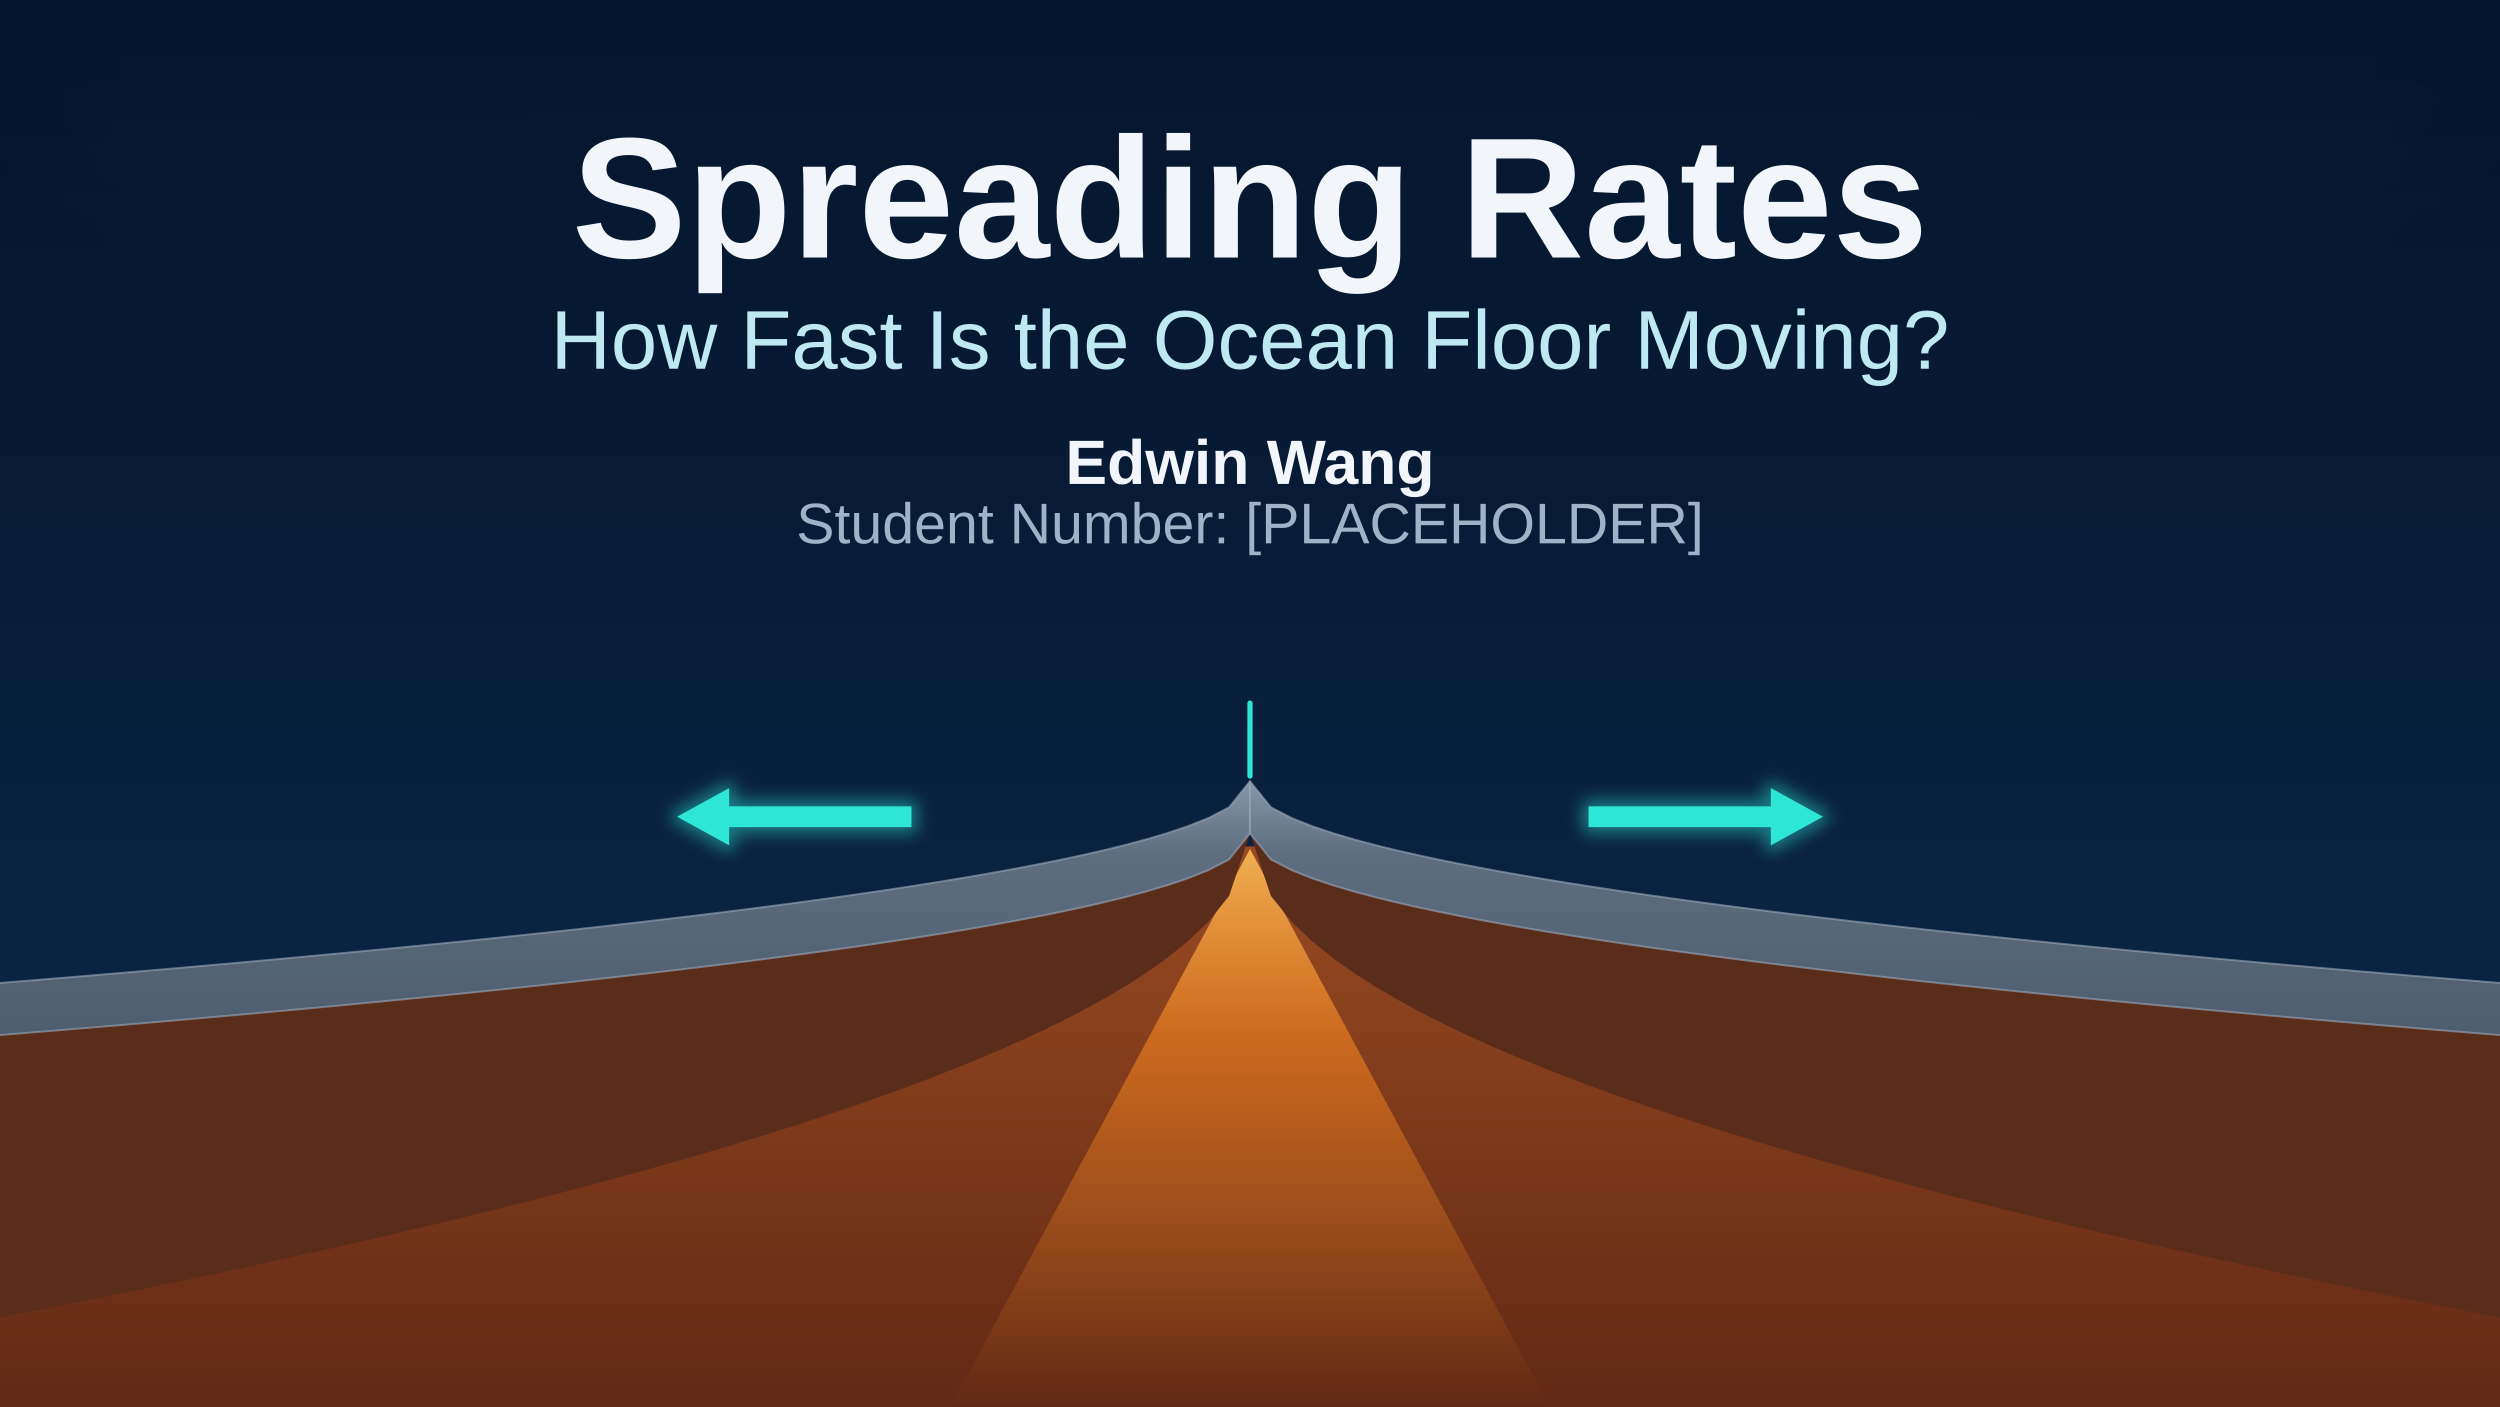
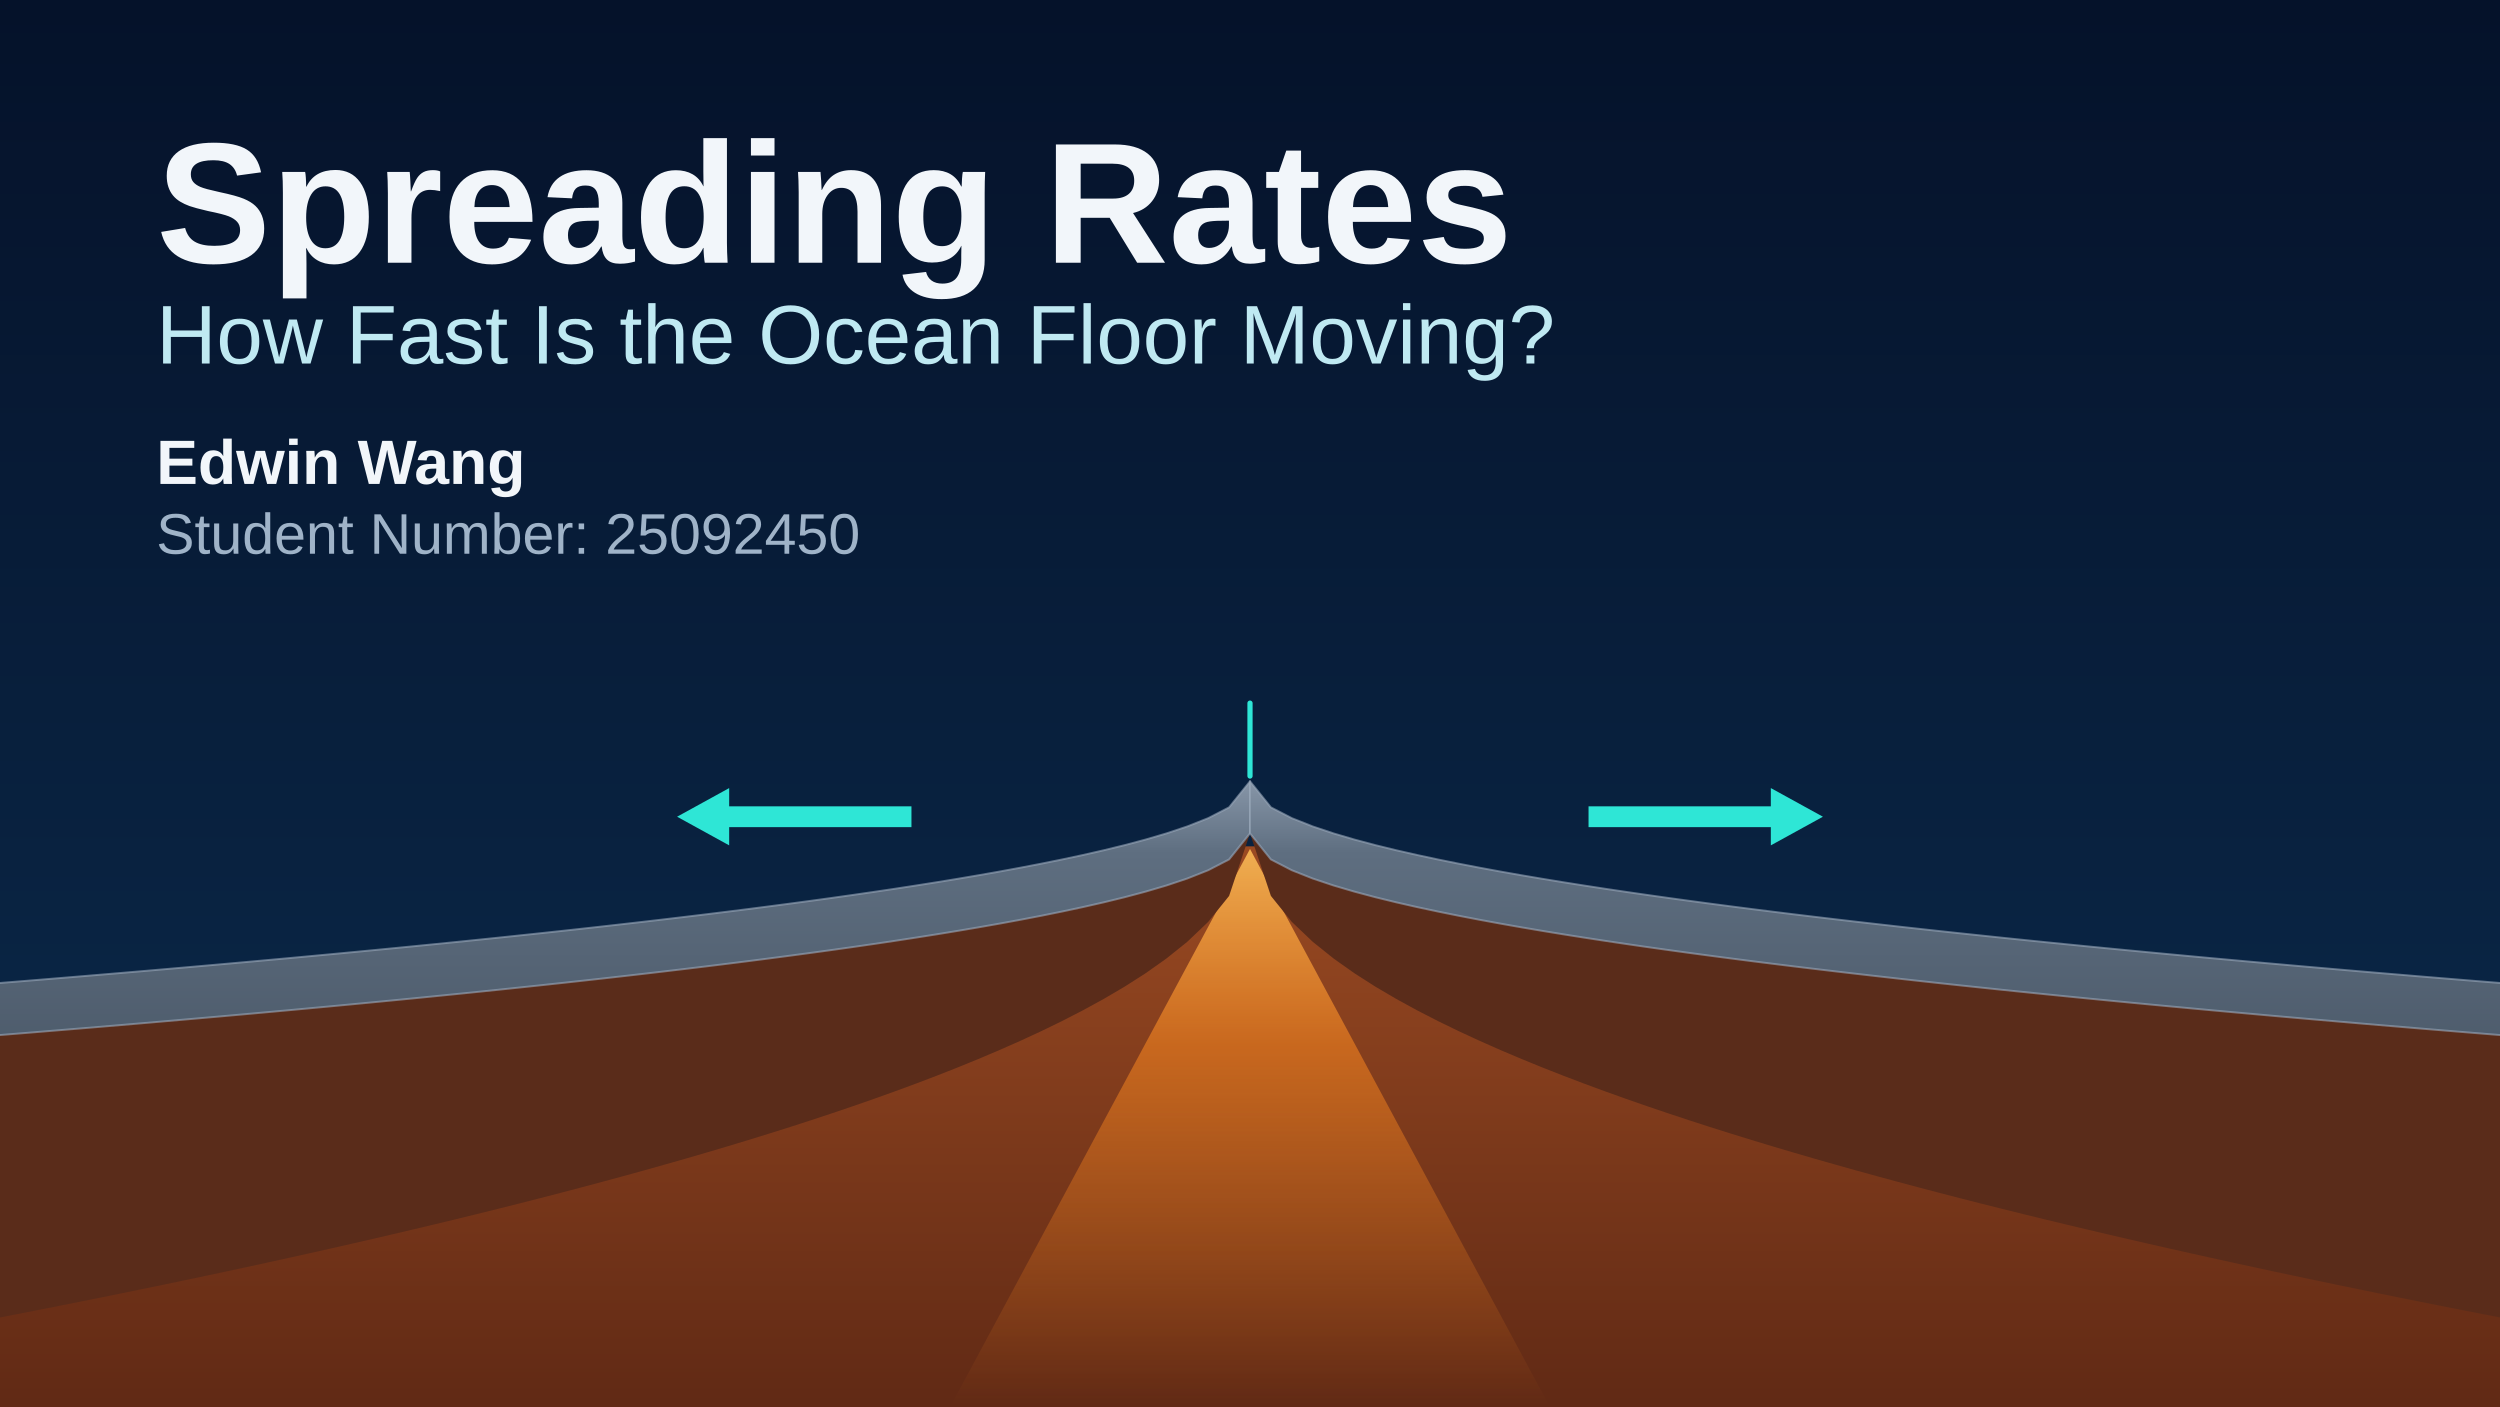
<svg xmlns="http://www.w3.org/2000/svg" width="1920" height="1080" viewBox="0 0 1920 1080">
  <defs>
    <linearGradient id="g0" x1="0.5" y1="0" x2="0.5" y2="1">
      <stop offset="0" stop-color="#05122A" stop-opacity="1" />
      <stop offset="1" stop-color="#0B2C4E" stop-opacity="1" />
    </linearGradient>
    <linearGradient id="g1" x1="0.5" y1="0" x2="0.5" y2="1">
-       <stop offset="0" stop-color="#4FB3D9" stop-opacity="0.1" />
-       <stop offset="1" stop-color="#4FB3D9" stop-opacity="0" />
-     </linearGradient>
-     <filter id="f2" x="-50%" y="-50%" width="200%" height="200%">
-       <feGaussianBlur stdDeviation="80" />
-     </filter>
-     <linearGradient id="g3" x1="0.5" y1="0" x2="0.5" y2="1">
      <stop offset="0" stop-color="#9A4A22" stop-opacity="1" />
      <stop offset="1" stop-color="#5E2814" stop-opacity="1" />
    </linearGradient>
-     <linearGradient id="g4" x1="0.5" y1="0" x2="0.5" y2="1">
+     <linearGradient id="g2" x1="0.5" y1="0" x2="0.5" y2="1">
      <stop offset="0" stop-color="#FFC15A" stop-opacity="0.85" />
      <stop offset="0.35" stop-color="#FF8A1F" stop-opacity="0.55" />
      <stop offset="1" stop-color="#FF8A1F" stop-opacity="0" />
    </linearGradient>
-     <linearGradient id="g5" x1="0.5" y1="0" x2="0.5" y2="1">
+     <linearGradient id="g3" x1="0.5" y1="0" x2="0.5" y2="1">
      <stop offset="0" stop-color="#8796A8" stop-opacity="1" />
      <stop offset="0.25" stop-color="#5E6E80" stop-opacity="1" />
      <stop offset="1" stop-color="#4C5A6A" stop-opacity="1" />
    </linearGradient>
-     <linearGradient id="g6" x1="0.5" y1="0" x2="0.5" y2="1">
+     <linearGradient id="g4" x1="0.5" y1="0" x2="0.5" y2="1">
      <stop offset="0" stop-color="#8796A8" stop-opacity="1" />
      <stop offset="0.25" stop-color="#5E6E80" stop-opacity="1" />
      <stop offset="1" stop-color="#4C5A6A" stop-opacity="1" />
    </linearGradient>
-     <filter id="f7" x="-50%" y="-50%" width="200%" height="200%">
-       <feGaussianBlur stdDeviation="6.25" />
-     </filter>
-     <filter id="f8" x="-50%" y="-50%" width="200%" height="200%">
-       <feGaussianBlur stdDeviation="6.25" />
-     </filter>
  </defs>
  <g transform="translate(0.000 0.000)" opacity="1">
    <rect x="0" y="0" width="1920" height="1080" rx="0" fill="url(#g0)" stroke="none" />
  </g>
  <g transform="translate(0.000 0.000)" opacity="1">
-     <ellipse cx="960" cy="-120" rx="1100" ry="420" fill="url(#g1)" stroke="none" filter="url(#f2)" />
-   </g>
-   <g transform="translate(0.000 0.000)" opacity="1">
-     <path d="M-20 796.52 L-12 795.88 L-4 795.24 L4 794.6 L12 793.95 L20 793.3 L28 792.64 L36 791.99 L44 791.33 L52 790.67 L60 790 L68 789.33 L76 788.66 L84 787.99 L92 787.31 L100 786.63 L108 785.95 L116 785.26 L124 784.57 L132 783.87 L140 783.18 L148 782.48 L156 781.77 L164 781.07 L172 780.36 L180 779.64 L188 778.92 L196 778.2 L204 777.48 L212 776.75 L220 776.01 L228 775.28 L236 774.54 L244 773.79 L252 773.04 L260 772.29 L268 771.53 L276 770.77 L284 770 L292 769.23 L300 768.45 L308 767.67 L316 766.89 L324 766.1 L332 765.3 L340 764.5 L348 763.69 L356 762.88 L364 762.07 L372 761.24 L380 760.42 L388 759.58 L396 758.74 L404 757.9 L412 757.05 L420 756.19 L428 755.33 L436 754.46 L444 753.58 L452 752.69 L460 751.8 L468 750.91 L476 750 L484 749.09 L492 748.17 L500 747.24 L508 746.3 L516 745.36 L524 744.4 L532 743.44 L540 742.47 L548 741.49 L556 740.5 L564 739.5 L572 738.49 L580 737.47 L588 736.44 L596 735.39 L604 734.34 L612 733.27 L620 732.2 L628 731.1 L636 730 L644 728.88 L652 727.75 L660 726.6 L668 725.44 L676 724.26 L684 723.07 L692 721.85 L700 720.62 L708 719.37 L716 718.1 L724 716.81 L732 715.5 L740 714.16 L748 712.8 L756 711.41 L764 710 L772 708.56 L780 707.08 L788 705.57 L796 704.03 L804 702.45 L812 700.83 L820 699.16 L828 697.45 L836 695.68 L844 693.85 L852 691.96 L860 690 L868 687.96 L876 685.83 L884 683.59 L892 681.23 L900 678.73 L908 676.06 L916 673.17 L924 670 L932 666.46 L940 662.36 L948 657.32 L956 650 L964 650 L972 657.32 L980 662.36 L988 666.46 L996 670 L1004 673.17 L1012 676.06 L1020 678.73 L1028 681.23 L1036 683.59 L1044 685.83 L1052 687.96 L1060 690 L1068 691.96 L1076 693.85 L1084 695.68 L1092 697.45 L1100 699.16 L1108 700.83 L1116 702.45 L1124 704.03 L1132 705.57 L1140 707.08 L1148 708.56 L1156 710 L1164 711.41 L1172 712.8 L1180 714.16 L1188 715.5 L1196 716.81 L1204 718.1 L1212 719.37 L1220 720.62 L1228 721.85 L1236 723.07 L1244 724.26 L1252 725.44 L1260 726.6 L1268 727.75 L1276 728.88 L1284 730 L1292 731.1 L1300 732.2 L1308 733.27 L1316 734.34 L1324 735.39 L1332 736.44 L1340 737.47 L1348 738.49 L1356 739.5 L1364 740.5 L1372 741.49 L1380 742.47 L1388 743.44 L1396 744.4 L1404 745.36 L1412 746.3 L1420 747.24 L1428 748.17 L1436 749.09 L1444 750 L1452 750.91 L1460 751.8 L1468 752.69 L1476 753.58 L1484 754.46 L1492 755.33 L1500 756.19 L1508 757.05 L1516 757.9 L1524 758.74 L1532 759.58 L1540 760.42 L1548 761.24 L1556 762.07 L1564 762.88 L1572 763.69 L1580 764.5 L1588 765.3 L1596 766.1 L1604 766.89 L1612 767.67 L1620 768.45 L1628 769.23 L1636 770 L1644 770.77 L1652 771.53 L1660 772.29 L1668 773.04 L1676 773.79 L1684 774.54 L1692 775.28 L1700 776.01 L1708 776.75 L1716 777.48 L1724 778.2 L1732 778.92 L1740 779.64 L1748 780.36 L1756 781.07 L1764 781.77 L1772 782.48 L1780 783.18 L1788 783.87 L1796 784.57 L1804 785.26 L1812 785.95 L1820 786.63 L1828 787.31 L1836 787.99 L1844 788.66 L1852 789.33 L1860 790 L1868 790.67 L1876 791.33 L1884 791.99 L1892 792.64 L1900 793.3 L1908 793.95 L1916 794.6 L1924 795.24 L1932 795.88 L1940 796.52 L1940 1100 L-20 1100 Z" fill="url(#g3)" stroke="none" />
-     <path d="M960 652 L1190 1080 L730 1080 Z" fill="url(#g4)" stroke="none" />
+     <path d="M-20 796.52 L-12 795.88 L-4 795.24 L4 794.6 L12 793.95 L20 793.3 L28 792.64 L36 791.99 L44 791.33 L52 790.67 L60 790 L68 789.33 L76 788.66 L84 787.99 L92 787.31 L100 786.63 L108 785.95 L116 785.26 L124 784.57 L132 783.87 L140 783.18 L148 782.48 L156 781.77 L164 781.07 L172 780.36 L180 779.64 L188 778.92 L196 778.2 L204 777.48 L212 776.75 L220 776.01 L228 775.28 L236 774.54 L244 773.79 L252 773.04 L260 772.29 L268 771.53 L276 770.77 L284 770 L292 769.23 L300 768.45 L308 767.67 L316 766.89 L324 766.1 L332 765.3 L340 764.5 L348 763.69 L356 762.88 L364 762.07 L372 761.24 L380 760.42 L388 759.58 L396 758.74 L404 757.9 L412 757.05 L420 756.19 L428 755.33 L436 754.46 L444 753.58 L452 752.69 L460 751.8 L468 750.91 L476 750 L484 749.09 L492 748.17 L500 747.24 L508 746.3 L516 745.36 L524 744.4 L532 743.44 L540 742.47 L548 741.49 L556 740.5 L564 739.5 L572 738.49 L580 737.47 L588 736.44 L596 735.39 L604 734.34 L612 733.27 L620 732.2 L628 731.1 L636 730 L644 728.88 L652 727.75 L660 726.6 L668 725.44 L676 724.26 L684 723.07 L692 721.85 L700 720.62 L708 719.37 L716 718.1 L724 716.81 L732 715.5 L740 714.16 L748 712.8 L756 711.41 L764 710 L772 708.56 L780 707.08 L788 705.57 L796 704.03 L804 702.45 L812 700.83 L820 699.16 L828 697.45 L836 695.68 L844 693.85 L852 691.96 L860 690 L868 687.96 L876 685.83 L884 683.59 L892 681.23 L900 678.73 L908 676.06 L916 673.17 L924 670 L932 666.46 L940 662.36 L948 657.32 L956 650 L964 650 L972 657.32 L980 662.36 L988 666.46 L996 670 L1004 673.17 L1012 676.06 L1020 678.73 L1028 681.23 L1036 683.59 L1044 685.83 L1052 687.96 L1060 690 L1068 691.96 L1076 693.85 L1084 695.68 L1092 697.45 L1100 699.16 L1108 700.83 L1116 702.45 L1124 704.03 L1132 705.57 L1140 707.08 L1148 708.56 L1156 710 L1164 711.41 L1172 712.8 L1180 714.16 L1188 715.5 L1196 716.81 L1204 718.1 L1212 719.37 L1220 720.62 L1228 721.85 L1236 723.07 L1244 724.26 L1252 725.44 L1260 726.6 L1268 727.75 L1276 728.88 L1284 730 L1292 731.1 L1300 732.2 L1308 733.27 L1316 734.34 L1324 735.39 L1332 736.44 L1340 737.47 L1348 738.49 L1356 739.5 L1364 740.5 L1372 741.49 L1380 742.47 L1388 743.44 L1396 744.4 L1404 745.36 L1412 746.3 L1420 747.24 L1428 748.17 L1436 749.09 L1444 750 L1452 750.91 L1460 751.8 L1468 752.69 L1476 753.58 L1484 754.46 L1492 755.33 L1500 756.19 L1508 757.05 L1516 757.9 L1524 758.74 L1532 759.58 L1540 760.42 L1548 761.24 L1556 762.07 L1564 762.88 L1572 763.69 L1580 764.5 L1588 765.3 L1596 766.1 L1604 766.89 L1612 767.67 L1620 768.45 L1628 769.23 L1636 770 L1644 770.77 L1652 771.53 L1660 772.29 L1668 773.04 L1676 773.79 L1684 774.54 L1692 775.28 L1700 776.01 L1708 776.75 L1716 777.48 L1724 778.2 L1732 778.92 L1740 779.64 L1748 780.36 L1756 781.07 L1764 781.77 L1772 782.48 L1780 783.18 L1788 783.87 L1796 784.57 L1804 785.26 L1812 785.95 L1820 786.63 L1828 787.31 L1836 787.99 L1844 788.66 L1852 789.33 L1860 790 L1868 790.67 L1876 791.33 L1884 791.99 L1892 792.64 L1900 793.3 L1908 793.95 L1916 794.6 L1924 795.24 L1932 795.88 L1940 796.52 L1940 1100 L-20 1100 Z" fill="url(#g1)" stroke="none" />
+     <path d="M960 652 L1190 1080 L730 1080 Z" fill="url(#g2)" stroke="none" />
    <path d="M960 640 L943.95 660.03 L927.9 668.33 L911.85 674.69 L895.8 680.06 L879.75 684.79 L863.7 689.07 L847.65 693 L831.6 696.66 L815.56 700.09 L799.51 703.34 L783.46 706.43 L767.41 709.39 L751.36 712.22 L735.31 714.95 L719.26 717.58 L703.21 720.12 L687.16 722.59 L671.11 724.98 L655.06 727.31 L639.01 729.58 L622.96 731.79 L606.91 733.95 L590.86 736.06 L574.81 738.13 L558.77 740.15 L542.72 742.14 L526.67 744.08 L510.62 745.99 L494.57 747.87 L478.52 749.71 L462.47 751.53 L446.42 753.31 L430.37 755.07 L414.32 756.8 L398.27 758.5 L382.22 760.19 L366.17 761.84 L350.12 763.48 L334.07 765.09 L318.02 766.69 L301.98 768.26 L285.93 769.81 L269.88 771.35 L253.83 772.87 L237.78 774.37 L221.73 775.86 L205.68 777.32 L189.63 778.78 L173.58 780.22 L157.53 781.64 L141.48 783.05 L125.43 784.44 L109.38 785.83 L93.33 787.2 L77.28 788.55 L61.23 789.9 L45.19 791.23 L29.14 792.55 L13.09 793.86 L-2.96 795.16 L-19.01 796.45 L-35.06 797.72 L-51.11 798.99 L-67.16 800.25 L-83.21 801.49 L-99.26 802.73 L-115.31 803.96 L-131.36 805.18 L-147.41 806.39 L-163.46 807.59 L-179.51 808.78 L-195.56 809.97 L-211.6 811.14 L-227.65 812.31 L-243.7 813.47 L-259.75 814.62 L-275.8 815.77 L-291.85 816.91 L-307.9 818.04 L-323.95 819.16 L-340 820.28 L-340 1072.67 L-323.95 1069.99 L-307.9 1067.29 L-291.85 1064.58 L-275.8 1061.85 L-259.75 1059.1 L-243.7 1056.33 L-227.65 1053.55 L-211.6 1050.74 L-195.56 1047.92 L-179.51 1045.08 L-163.46 1042.22 L-147.41 1039.33 L-131.36 1036.43 L-115.31 1033.5 L-99.26 1030.56 L-83.21 1027.59 L-67.16 1024.59 L-51.11 1021.58 L-35.06 1018.54 L-19.01 1015.47 L-2.96 1012.38 L13.09 1009.26 L29.14 1006.12 L45.19 1002.95 L61.23 999.75 L77.28 996.53 L93.33 993.27 L109.38 989.98 L125.43 986.67 L141.48 983.32 L157.53 979.93 L173.58 976.52 L189.63 973.07 L205.68 969.58 L221.73 966.05 L237.78 962.49 L253.83 958.89 L269.88 955.24 L285.93 951.56 L301.98 947.82 L318.02 944.05 L334.07 940.22 L350.12 936.35 L366.17 932.42 L382.22 928.44 L398.27 924.41 L414.32 920.32 L430.37 916.16 L446.42 911.95 L462.47 907.66 L478.52 903.31 L494.57 898.89 L510.62 894.38 L526.67 889.8 L542.72 885.13 L558.77 880.37 L574.81 875.51 L590.86 870.55 L606.91 865.49 L622.96 860.3 L639.01 854.99 L655.06 849.55 L671.11 843.96 L687.16 838.21 L703.21 832.3 L719.26 826.19 L735.31 819.88 L751.36 813.33 L767.41 806.53 L783.46 799.44 L799.51 792.02 L815.56 784.22 L831.6 775.97 L847.65 767.19 L863.7 757.76 L879.75 747.5 L895.8 736.15 L911.85 723.27 L927.9 707.99 L943.95 688.07 L960 640 Z" fill="#5A2C1A" stroke="none" />
-     <path d="M960 600 L943.95 620.03 L927.9 628.33 L911.85 634.69 L895.8 640.06 L879.75 644.79 L863.7 649.07 L847.65 653 L831.6 656.66 L815.56 660.09 L799.51 663.34 L783.46 666.43 L767.41 669.39 L751.36 672.22 L735.31 674.95 L719.26 677.58 L703.21 680.12 L687.16 682.59 L671.11 684.98 L655.06 687.31 L639.01 689.58 L622.96 691.79 L606.91 693.95 L590.86 696.06 L574.81 698.13 L558.77 700.15 L542.72 702.14 L526.67 704.08 L510.62 705.99 L494.57 707.87 L478.52 709.71 L462.47 711.53 L446.42 713.31 L430.37 715.07 L414.32 716.8 L398.27 718.5 L382.22 720.19 L366.17 721.84 L350.12 723.48 L334.07 725.09 L318.02 726.69 L301.98 728.26 L285.93 729.81 L269.88 731.35 L253.83 732.87 L237.78 734.37 L221.73 735.86 L205.68 737.32 L189.63 738.78 L173.58 740.22 L157.53 741.64 L141.48 743.05 L125.43 744.44 L109.38 745.83 L93.33 747.2 L77.28 748.55 L61.23 749.9 L45.19 751.23 L29.14 752.55 L13.09 753.86 L-2.96 755.16 L-19.01 756.45 L-35.06 757.72 L-51.11 758.99 L-67.16 760.25 L-83.21 761.49 L-99.26 762.73 L-115.31 763.96 L-131.36 765.18 L-147.41 766.39 L-163.46 767.59 L-179.51 768.78 L-195.56 769.97 L-211.6 771.14 L-227.65 772.31 L-243.7 773.47 L-259.75 774.62 L-275.8 775.77 L-291.85 776.91 L-307.9 778.04 L-323.95 779.16 L-340 780.28 L-340 820.28 L-323.95 819.16 L-307.9 818.04 L-291.85 816.91 L-275.8 815.77 L-259.75 814.62 L-243.7 813.47 L-227.65 812.31 L-211.6 811.14 L-195.56 809.97 L-179.51 808.78 L-163.46 807.59 L-147.41 806.39 L-131.36 805.18 L-115.31 803.96 L-99.26 802.73 L-83.21 801.49 L-67.16 800.25 L-51.11 798.99 L-35.06 797.72 L-19.01 796.45 L-2.96 795.16 L13.09 793.86 L29.14 792.55 L45.19 791.23 L61.23 789.9 L77.28 788.55 L93.33 787.2 L109.38 785.83 L125.43 784.44 L141.48 783.05 L157.53 781.64 L173.58 780.22 L189.63 778.78 L205.68 777.32 L221.73 775.86 L237.78 774.37 L253.83 772.87 L269.88 771.35 L285.93 769.81 L301.98 768.26 L318.02 766.69 L334.07 765.09 L350.12 763.48 L366.17 761.84 L382.22 760.19 L398.27 758.5 L414.32 756.8 L430.37 755.07 L446.42 753.31 L462.47 751.53 L478.52 749.71 L494.57 747.87 L510.62 745.99 L526.67 744.08 L542.72 742.14 L558.77 740.15 L574.81 738.13 L590.86 736.06 L606.91 733.95 L622.96 731.79 L639.01 729.58 L655.06 727.31 L671.11 724.98 L687.16 722.59 L703.21 720.12 L719.26 717.58 L735.31 714.95 L751.36 712.22 L767.41 709.39 L783.46 706.43 L799.51 703.34 L815.56 700.09 L831.6 696.66 L847.65 693 L863.7 689.07 L879.75 684.79 L895.8 680.06 L911.85 674.69 L927.9 668.33 L943.95 660.03 L960 640 Z" fill="url(#g5)" stroke="#9AA9BA" stroke-opacity="0.6" stroke-width="1.5" stroke-linecap="round" stroke-linejoin="round" />
+     <path d="M960 600 L943.95 620.03 L927.9 628.33 L911.85 634.69 L895.8 640.06 L879.75 644.79 L863.7 649.07 L847.65 653 L831.6 656.66 L815.56 660.09 L799.51 663.34 L783.46 666.43 L767.41 669.39 L751.36 672.22 L735.31 674.95 L719.26 677.58 L703.21 680.12 L687.16 682.59 L671.11 684.98 L655.06 687.31 L639.01 689.58 L622.96 691.79 L606.91 693.95 L590.86 696.06 L574.81 698.13 L558.77 700.15 L542.72 702.14 L526.67 704.08 L510.62 705.99 L494.57 707.87 L478.52 709.71 L462.47 711.53 L446.42 713.31 L430.37 715.07 L414.32 716.8 L398.27 718.5 L382.22 720.19 L366.17 721.84 L350.12 723.48 L334.07 725.09 L318.02 726.69 L301.98 728.26 L285.93 729.81 L269.88 731.35 L253.83 732.87 L237.78 734.37 L221.73 735.86 L205.68 737.32 L189.63 738.78 L173.58 740.22 L157.53 741.64 L141.48 743.05 L125.43 744.44 L109.38 745.83 L93.33 747.2 L77.28 748.55 L61.23 749.9 L45.19 751.23 L29.14 752.55 L13.09 753.86 L-2.96 755.16 L-19.01 756.45 L-35.06 757.72 L-51.11 758.99 L-67.16 760.25 L-83.21 761.49 L-99.26 762.73 L-115.31 763.96 L-131.36 765.18 L-147.41 766.39 L-163.46 767.59 L-179.51 768.78 L-195.56 769.97 L-211.6 771.14 L-227.65 772.31 L-243.7 773.47 L-259.75 774.62 L-275.8 775.77 L-291.85 776.91 L-307.9 778.04 L-323.95 779.16 L-340 780.28 L-340 820.28 L-323.95 819.16 L-307.9 818.04 L-291.85 816.91 L-275.8 815.77 L-259.75 814.62 L-243.7 813.47 L-227.65 812.31 L-211.6 811.14 L-195.56 809.97 L-179.51 808.78 L-163.46 807.59 L-147.41 806.39 L-131.36 805.18 L-115.31 803.96 L-99.26 802.73 L-83.21 801.49 L-67.16 800.25 L-51.11 798.99 L-35.06 797.72 L-19.01 796.45 L-2.96 795.16 L13.09 793.86 L29.14 792.55 L45.19 791.23 L61.23 789.9 L77.28 788.55 L93.33 787.2 L109.38 785.83 L125.43 784.44 L141.48 783.05 L157.53 781.64 L173.58 780.22 L189.63 778.78 L205.68 777.32 L221.73 775.86 L237.78 774.37 L253.83 772.87 L269.88 771.35 L285.93 769.81 L301.98 768.26 L318.02 766.69 L334.07 765.09 L350.12 763.48 L366.17 761.84 L382.22 760.19 L398.27 758.5 L414.32 756.8 L430.37 755.07 L446.42 753.31 L462.47 751.53 L478.52 749.71 L494.57 747.87 L510.62 745.99 L526.67 744.08 L542.72 742.14 L558.77 740.15 L574.81 738.13 L590.86 736.06 L606.91 733.95 L622.96 731.79 L639.01 729.58 L655.06 727.31 L671.11 724.98 L687.16 722.59 L703.21 720.12 L719.26 717.58 L735.31 714.95 L751.36 712.22 L767.41 709.39 L783.46 706.43 L799.51 703.34 L815.56 700.09 L831.6 696.66 L847.65 693 L863.7 689.07 L879.75 684.79 L895.8 680.06 L911.85 674.69 L927.9 668.33 L943.95 660.03 L960 640 Z" fill="url(#g3)" stroke="#9AA9BA" stroke-opacity="0.6" stroke-width="1.5" stroke-linecap="round" stroke-linejoin="round" />
    <path d="M960 640 L976.05 660.03 L992.1 668.33 L1008.15 674.69 L1024.2 680.06 L1040.25 684.79 L1056.3 689.07 L1072.35 693 L1088.4 696.66 L1104.44 700.09 L1120.49 703.34 L1136.54 706.43 L1152.59 709.39 L1168.64 712.22 L1184.69 714.95 L1200.74 717.58 L1216.79 720.12 L1232.84 722.59 L1248.89 724.98 L1264.94 727.31 L1280.99 729.58 L1297.04 731.79 L1313.09 733.95 L1329.14 736.06 L1345.19 738.13 L1361.23 740.15 L1377.28 742.14 L1393.33 744.08 L1409.38 745.99 L1425.43 747.87 L1441.48 749.71 L1457.53 751.53 L1473.58 753.31 L1489.63 755.07 L1505.68 756.8 L1521.73 758.5 L1537.78 760.19 L1553.83 761.84 L1569.88 763.48 L1585.93 765.09 L1601.98 766.69 L1618.02 768.26 L1634.07 769.81 L1650.12 771.35 L1666.17 772.87 L1682.22 774.37 L1698.27 775.86 L1714.32 777.32 L1730.37 778.78 L1746.42 780.22 L1762.47 781.64 L1778.52 783.05 L1794.57 784.44 L1810.62 785.83 L1826.67 787.2 L1842.72 788.55 L1858.77 789.9 L1874.81 791.23 L1890.86 792.55 L1906.91 793.86 L1922.96 795.16 L1939.01 796.45 L1955.06 797.72 L1971.11 798.99 L1987.16 800.25 L2003.21 801.49 L2019.26 802.73 L2035.31 803.96 L2051.36 805.18 L2067.41 806.39 L2083.46 807.59 L2099.51 808.78 L2115.56 809.97 L2131.6 811.14 L2147.65 812.31 L2163.7 813.47 L2179.75 814.62 L2195.8 815.77 L2211.85 816.91 L2227.9 818.04 L2243.95 819.16 L2260 820.28 L2260 1072.67 L2243.95 1069.99 L2227.9 1067.29 L2211.85 1064.58 L2195.8 1061.85 L2179.75 1059.1 L2163.7 1056.33 L2147.65 1053.55 L2131.6 1050.74 L2115.56 1047.92 L2099.51 1045.08 L2083.46 1042.22 L2067.41 1039.33 L2051.36 1036.43 L2035.31 1033.5 L2019.26 1030.56 L2003.21 1027.59 L1987.16 1024.59 L1971.11 1021.58 L1955.06 1018.54 L1939.01 1015.47 L1922.96 1012.38 L1906.91 1009.26 L1890.86 1006.12 L1874.81 1002.95 L1858.77 999.75 L1842.72 996.53 L1826.67 993.27 L1810.62 989.98 L1794.57 986.67 L1778.52 983.32 L1762.47 979.93 L1746.42 976.52 L1730.37 973.07 L1714.32 969.58 L1698.27 966.05 L1682.22 962.49 L1666.17 958.89 L1650.12 955.24 L1634.07 951.56 L1618.02 947.82 L1601.98 944.05 L1585.93 940.22 L1569.88 936.35 L1553.83 932.42 L1537.78 928.44 L1521.73 924.41 L1505.68 920.32 L1489.63 916.16 L1473.58 911.95 L1457.53 907.66 L1441.48 903.31 L1425.43 898.89 L1409.38 894.38 L1393.33 889.8 L1377.28 885.13 L1361.23 880.37 L1345.19 875.51 L1329.14 870.55 L1313.09 865.49 L1297.04 860.3 L1280.99 854.99 L1264.94 849.55 L1248.89 843.96 L1232.84 838.21 L1216.79 832.3 L1200.74 826.19 L1184.69 819.88 L1168.64 813.33 L1152.59 806.53 L1136.54 799.44 L1120.49 792.02 L1104.44 784.22 L1088.4 775.97 L1072.35 767.19 L1056.3 757.76 L1040.25 747.5 L1024.2 736.15 L1008.15 723.27 L992.1 707.99 L976.05 688.07 L960 640 Z" fill="#5A2C1A" stroke="none" />
-     <path d="M960 600 L976.05 620.03 L992.1 628.33 L1008.15 634.69 L1024.2 640.06 L1040.25 644.79 L1056.3 649.07 L1072.35 653 L1088.4 656.66 L1104.44 660.09 L1120.49 663.34 L1136.54 666.43 L1152.59 669.39 L1168.64 672.22 L1184.69 674.95 L1200.74 677.58 L1216.79 680.12 L1232.84 682.59 L1248.89 684.98 L1264.94 687.31 L1280.99 689.58 L1297.04 691.79 L1313.09 693.95 L1329.14 696.06 L1345.19 698.13 L1361.23 700.15 L1377.28 702.14 L1393.33 704.08 L1409.38 705.99 L1425.43 707.87 L1441.48 709.71 L1457.53 711.53 L1473.58 713.31 L1489.63 715.07 L1505.68 716.8 L1521.73 718.5 L1537.78 720.19 L1553.83 721.84 L1569.88 723.48 L1585.93 725.09 L1601.98 726.69 L1618.02 728.26 L1634.07 729.81 L1650.12 731.35 L1666.17 732.87 L1682.22 734.37 L1698.27 735.86 L1714.32 737.32 L1730.37 738.78 L1746.42 740.22 L1762.47 741.64 L1778.52 743.05 L1794.57 744.44 L1810.62 745.83 L1826.67 747.2 L1842.72 748.55 L1858.77 749.9 L1874.81 751.23 L1890.86 752.55 L1906.91 753.86 L1922.96 755.16 L1939.01 756.45 L1955.06 757.72 L1971.11 758.99 L1987.16 760.25 L2003.21 761.49 L2019.26 762.73 L2035.31 763.96 L2051.36 765.18 L2067.41 766.39 L2083.46 767.59 L2099.51 768.78 L2115.56 769.97 L2131.6 771.14 L2147.65 772.31 L2163.7 773.47 L2179.75 774.62 L2195.8 775.77 L2211.85 776.91 L2227.9 778.04 L2243.95 779.16 L2260 780.28 L2260 820.28 L2243.95 819.16 L2227.9 818.04 L2211.85 816.91 L2195.8 815.77 L2179.75 814.62 L2163.7 813.47 L2147.65 812.31 L2131.6 811.14 L2115.56 809.97 L2099.51 808.78 L2083.46 807.59 L2067.41 806.39 L2051.36 805.18 L2035.31 803.96 L2019.26 802.73 L2003.21 801.49 L1987.16 800.25 L1971.11 798.99 L1955.06 797.72 L1939.01 796.45 L1922.96 795.16 L1906.91 793.86 L1890.86 792.55 L1874.81 791.23 L1858.77 789.9 L1842.72 788.55 L1826.67 787.2 L1810.62 785.83 L1794.57 784.44 L1778.52 783.05 L1762.47 781.64 L1746.42 780.22 L1730.37 778.78 L1714.32 777.32 L1698.27 775.86 L1682.22 774.37 L1666.17 772.87 L1650.12 771.35 L1634.07 769.81 L1618.02 768.26 L1601.98 766.69 L1585.93 765.09 L1569.88 763.48 L1553.83 761.84 L1537.78 760.19 L1521.73 758.5 L1505.68 756.8 L1489.63 755.07 L1473.58 753.31 L1457.53 751.53 L1441.48 749.71 L1425.43 747.87 L1409.38 745.99 L1393.33 744.08 L1377.28 742.14 L1361.23 740.15 L1345.19 738.13 L1329.14 736.06 L1313.09 733.95 L1297.04 731.79 L1280.99 729.58 L1264.94 727.31 L1248.89 724.98 L1232.84 722.59 L1216.79 720.12 L1200.74 717.58 L1184.69 714.95 L1168.64 712.22 L1152.59 709.39 L1136.54 706.43 L1120.49 703.34 L1104.44 700.09 L1088.4 696.66 L1072.35 693 L1056.3 689.07 L1040.25 684.79 L1024.2 680.06 L1008.15 674.69 L992.1 668.33 L976.05 660.03 L960 640 Z" fill="url(#g6)" stroke="#9AA9BA" stroke-opacity="0.6" stroke-width="1.5" stroke-linecap="round" stroke-linejoin="round" />
+     <path d="M960 600 L976.05 620.03 L992.1 628.33 L1008.15 634.69 L1024.2 640.06 L1040.25 644.79 L1056.3 649.07 L1072.35 653 L1088.4 656.66 L1104.44 660.09 L1120.49 663.34 L1136.54 666.43 L1152.59 669.39 L1168.64 672.22 L1184.69 674.95 L1200.74 677.58 L1216.79 680.12 L1232.84 682.59 L1248.89 684.98 L1264.94 687.31 L1280.99 689.58 L1297.04 691.79 L1313.09 693.95 L1329.14 696.06 L1345.19 698.13 L1361.23 700.15 L1377.28 702.14 L1393.33 704.08 L1409.38 705.99 L1425.43 707.87 L1441.48 709.71 L1457.53 711.53 L1473.58 713.31 L1489.63 715.07 L1505.68 716.8 L1521.73 718.5 L1537.78 720.19 L1553.83 721.84 L1569.88 723.48 L1585.93 725.09 L1601.98 726.69 L1618.02 728.26 L1634.07 729.81 L1650.12 731.35 L1666.17 732.87 L1682.22 734.37 L1698.27 735.86 L1714.32 737.32 L1730.37 738.78 L1746.42 740.22 L1762.47 741.64 L1778.52 743.05 L1794.57 744.44 L1810.62 745.83 L1826.67 747.2 L1842.72 748.55 L1858.77 749.9 L1874.81 751.23 L1890.86 752.55 L1906.91 753.86 L1922.96 755.16 L1939.01 756.45 L1955.06 757.72 L1971.11 758.99 L1987.16 760.25 L2003.21 761.49 L2019.26 762.73 L2035.31 763.96 L2051.36 765.18 L2067.41 766.39 L2083.46 767.59 L2099.51 768.78 L2115.56 769.97 L2131.6 771.14 L2147.65 772.31 L2163.7 773.47 L2179.75 774.62 L2195.8 775.77 L2211.85 776.91 L2227.9 778.04 L2243.95 779.16 L2260 780.28 L2260 820.28 L2243.95 819.16 L2227.9 818.04 L2211.85 816.91 L2195.8 815.77 L2179.75 814.62 L2163.7 813.47 L2147.65 812.31 L2131.6 811.14 L2115.56 809.97 L2099.51 808.78 L2083.46 807.59 L2067.41 806.39 L2051.36 805.18 L2035.31 803.96 L2019.26 802.73 L2003.21 801.49 L1987.16 800.25 L1971.11 798.99 L1955.06 797.72 L1939.01 796.45 L1922.96 795.16 L1906.91 793.86 L1890.86 792.55 L1874.81 791.23 L1858.77 789.9 L1842.72 788.55 L1826.67 787.2 L1810.62 785.83 L1794.57 784.44 L1778.52 783.05 L1762.47 781.64 L1746.42 780.22 L1730.37 778.78 L1714.32 777.32 L1698.27 775.86 L1682.22 774.37 L1666.17 772.87 L1650.12 771.35 L1634.07 769.81 L1618.02 768.26 L1601.98 766.69 L1585.93 765.09 L1569.88 763.48 L1553.83 761.84 L1537.78 760.19 L1521.73 758.5 L1505.68 756.8 L1489.63 755.07 L1473.58 753.31 L1457.53 751.53 L1441.48 749.71 L1425.43 747.87 L1409.38 745.99 L1393.33 744.08 L1377.28 742.14 L1361.23 740.15 L1345.19 738.13 L1329.14 736.06 L1313.09 733.95 L1297.04 731.79 L1280.99 729.58 L1264.94 727.31 L1248.89 724.98 L1232.84 722.59 L1216.79 720.12 L1200.74 717.58 L1184.69 714.95 L1168.64 712.22 L1152.59 709.39 L1136.54 706.43 L1120.49 703.34 L1104.44 700.09 L1088.4 696.66 L1072.35 693 L1056.3 689.07 L1040.25 684.79 L1024.2 680.06 L1008.15 674.69 L992.1 668.33 L976.05 660.03 L960 640 Z" fill="url(#g4)" stroke="#9AA9BA" stroke-opacity="0.6" stroke-width="1.5" stroke-linecap="round" stroke-linejoin="round" />
  </g>
  <g transform="translate(0.000 0.000)" opacity="1">
    <path d="M960 540 L960 596" fill="none" stroke="#2EE6D6" stroke-opacity="1" stroke-width="4" stroke-linecap="round" stroke-linejoin="round" />
  </g>
  <g transform="translate(-150.000 0.000)" opacity="1">
-     <path d="M850 619.24 L710 619.24 L710 605.24 L670 627.24 L710 649.24 L710 635.24 L850 635.24 Z" fill="#2EE6D6" stroke="#2EE6D6" stroke-width="10" stroke-linejoin="round" opacity="0.45" filter="url(#f7)" />
    <path d="M850 619.24 L710 619.24 L710 605.24 L670 627.24 L710 649.24 L710 635.24 L850 635.24 Z" fill="#2EE6D6" stroke="none" />
  </g>
  <g transform="translate(150.000 0.000)" opacity="1">
-     <path d="M1070 635.24 L1210 635.24 L1210 649.24 L1250 627.24 L1210 605.24 L1210 619.24 L1070 619.24 Z" fill="#2EE6D6" stroke="#2EE6D6" stroke-width="10" stroke-linejoin="round" opacity="0.45" filter="url(#f8)" />
    <path d="M1070 635.24 L1210 635.24 L1210 649.24 L1250 627.24 L1210 605.24 L1210 619.24 L1070 619.24 Z" fill="#2EE6D6" stroke="none" />
  </g>
  <g transform="translate(0.000 0.000)" opacity="1">
-     <text x="960" y="152" font-family="Arial, 'Liberation Sans', sans-serif" font-size="132" font-weight="700" fill="#F2F6FA" text-anchor="middle" dominant-baseline="central">Spreading Rates</text>
+     <text x="120" y="156" font-family="Arial, 'Liberation Sans', sans-serif" font-size="132" font-weight="700" fill="#F2F6FA" text-anchor="start" dominant-baseline="central">Spreading Rates</text>
  </g>
  <g transform="translate(0.000 0.000)" opacity="1">
-     <text x="960" y="261" font-family="Arial, 'Liberation Sans', sans-serif" font-size="64" font-weight="400" fill="#BFE9F2" text-anchor="middle" dominant-baseline="central">How Fast Is the Ocean Floor Moving?</text>
+     <text x="120" y="257" font-family="Arial, 'Liberation Sans', sans-serif" font-size="64" font-weight="400" fill="#BFE9F2" text-anchor="start" dominant-baseline="central">How Fast Is the Ocean Floor Moving?</text>
  </g>
  <g transform="translate(0.000 0.000)" opacity="1">
-     <text x="960" y="355" font-family="Arial, 'Liberation Sans', sans-serif" font-size="48" font-weight="700" fill="#F2F6FA" text-anchor="middle" dominant-baseline="central">Edwin Wang</text>
+     <text x="120" y="355" font-family="Arial, 'Liberation Sans', sans-serif" font-size="48" font-weight="700" fill="#F2F6FA" text-anchor="start" dominant-baseline="central">Edwin Wang</text>
  </g>
  <g transform="translate(0.000 0.000)" opacity="1">
-     <text x="960" y="402" font-family="Arial, 'Liberation Sans', sans-serif" font-size="44" font-weight="400" fill="#9FB3C8" text-anchor="middle" dominant-baseline="central">Student Number: [PLACEHOLDER]</text>
+     <text x="120" y="410" font-family="Arial, 'Liberation Sans', sans-serif" font-size="44" font-weight="400" fill="#9FB3C8" text-anchor="start" dominant-baseline="central">Student Number: 25092450</text>
  </g>
</svg>
